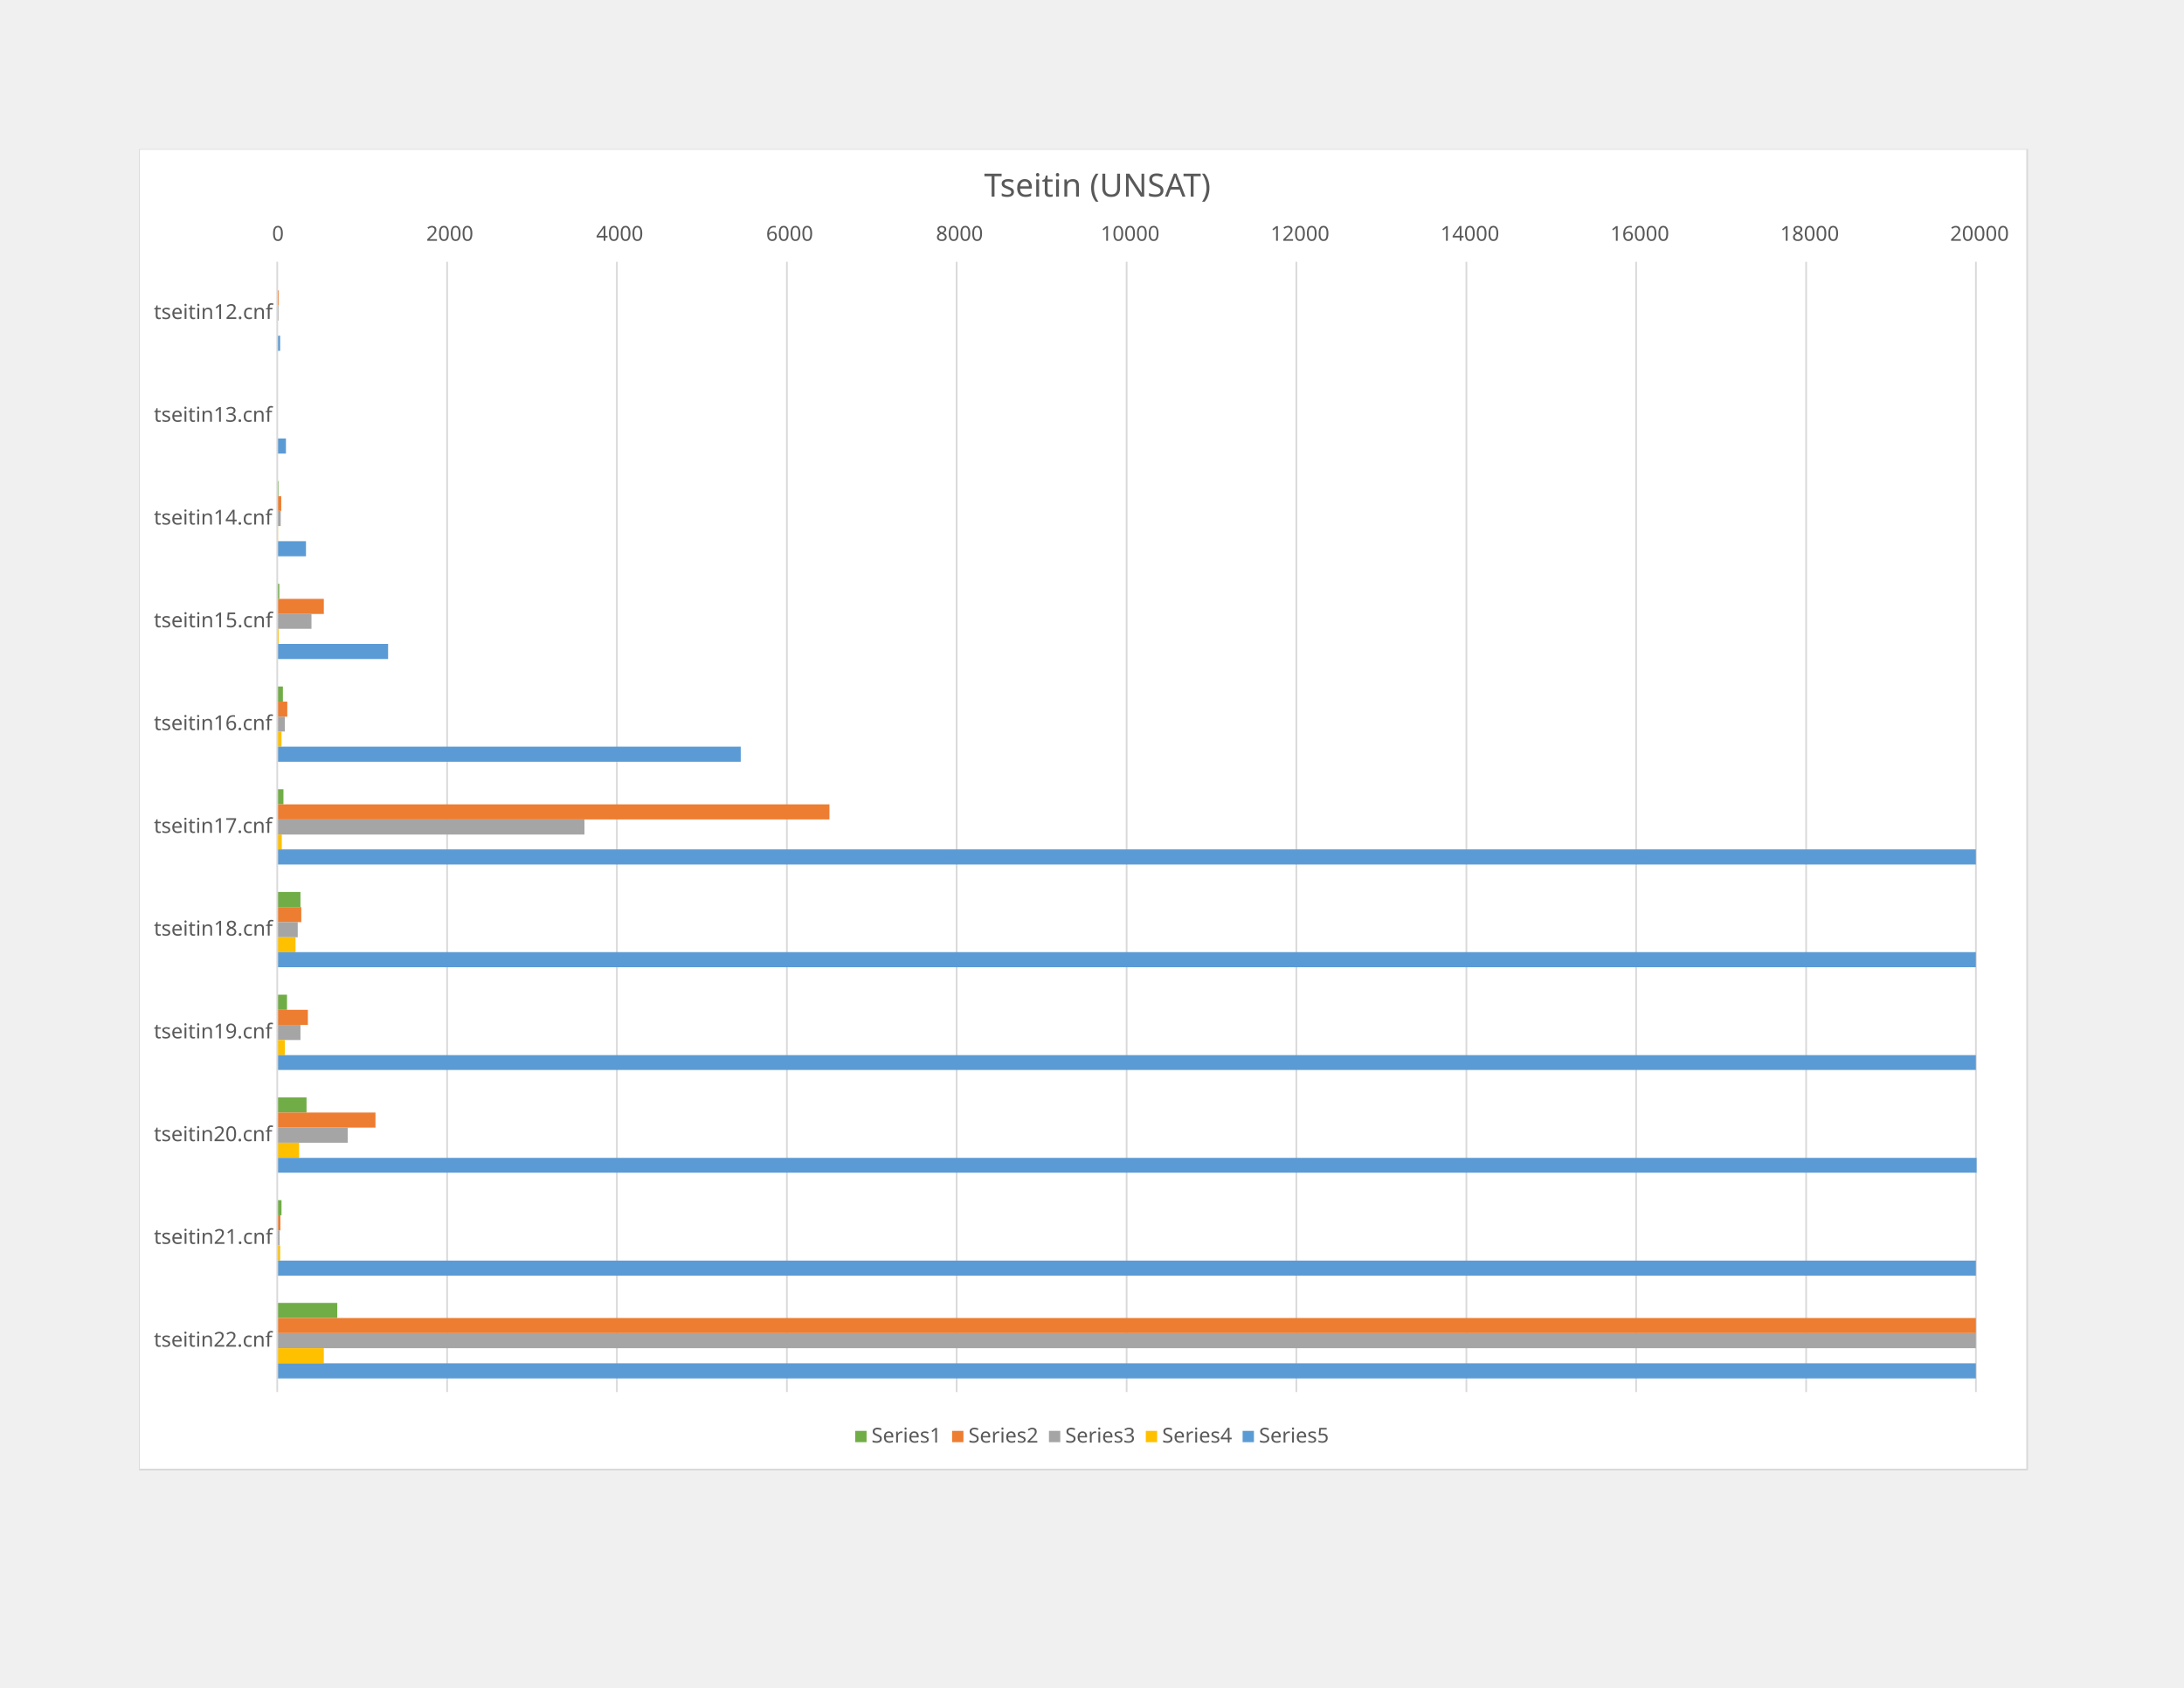
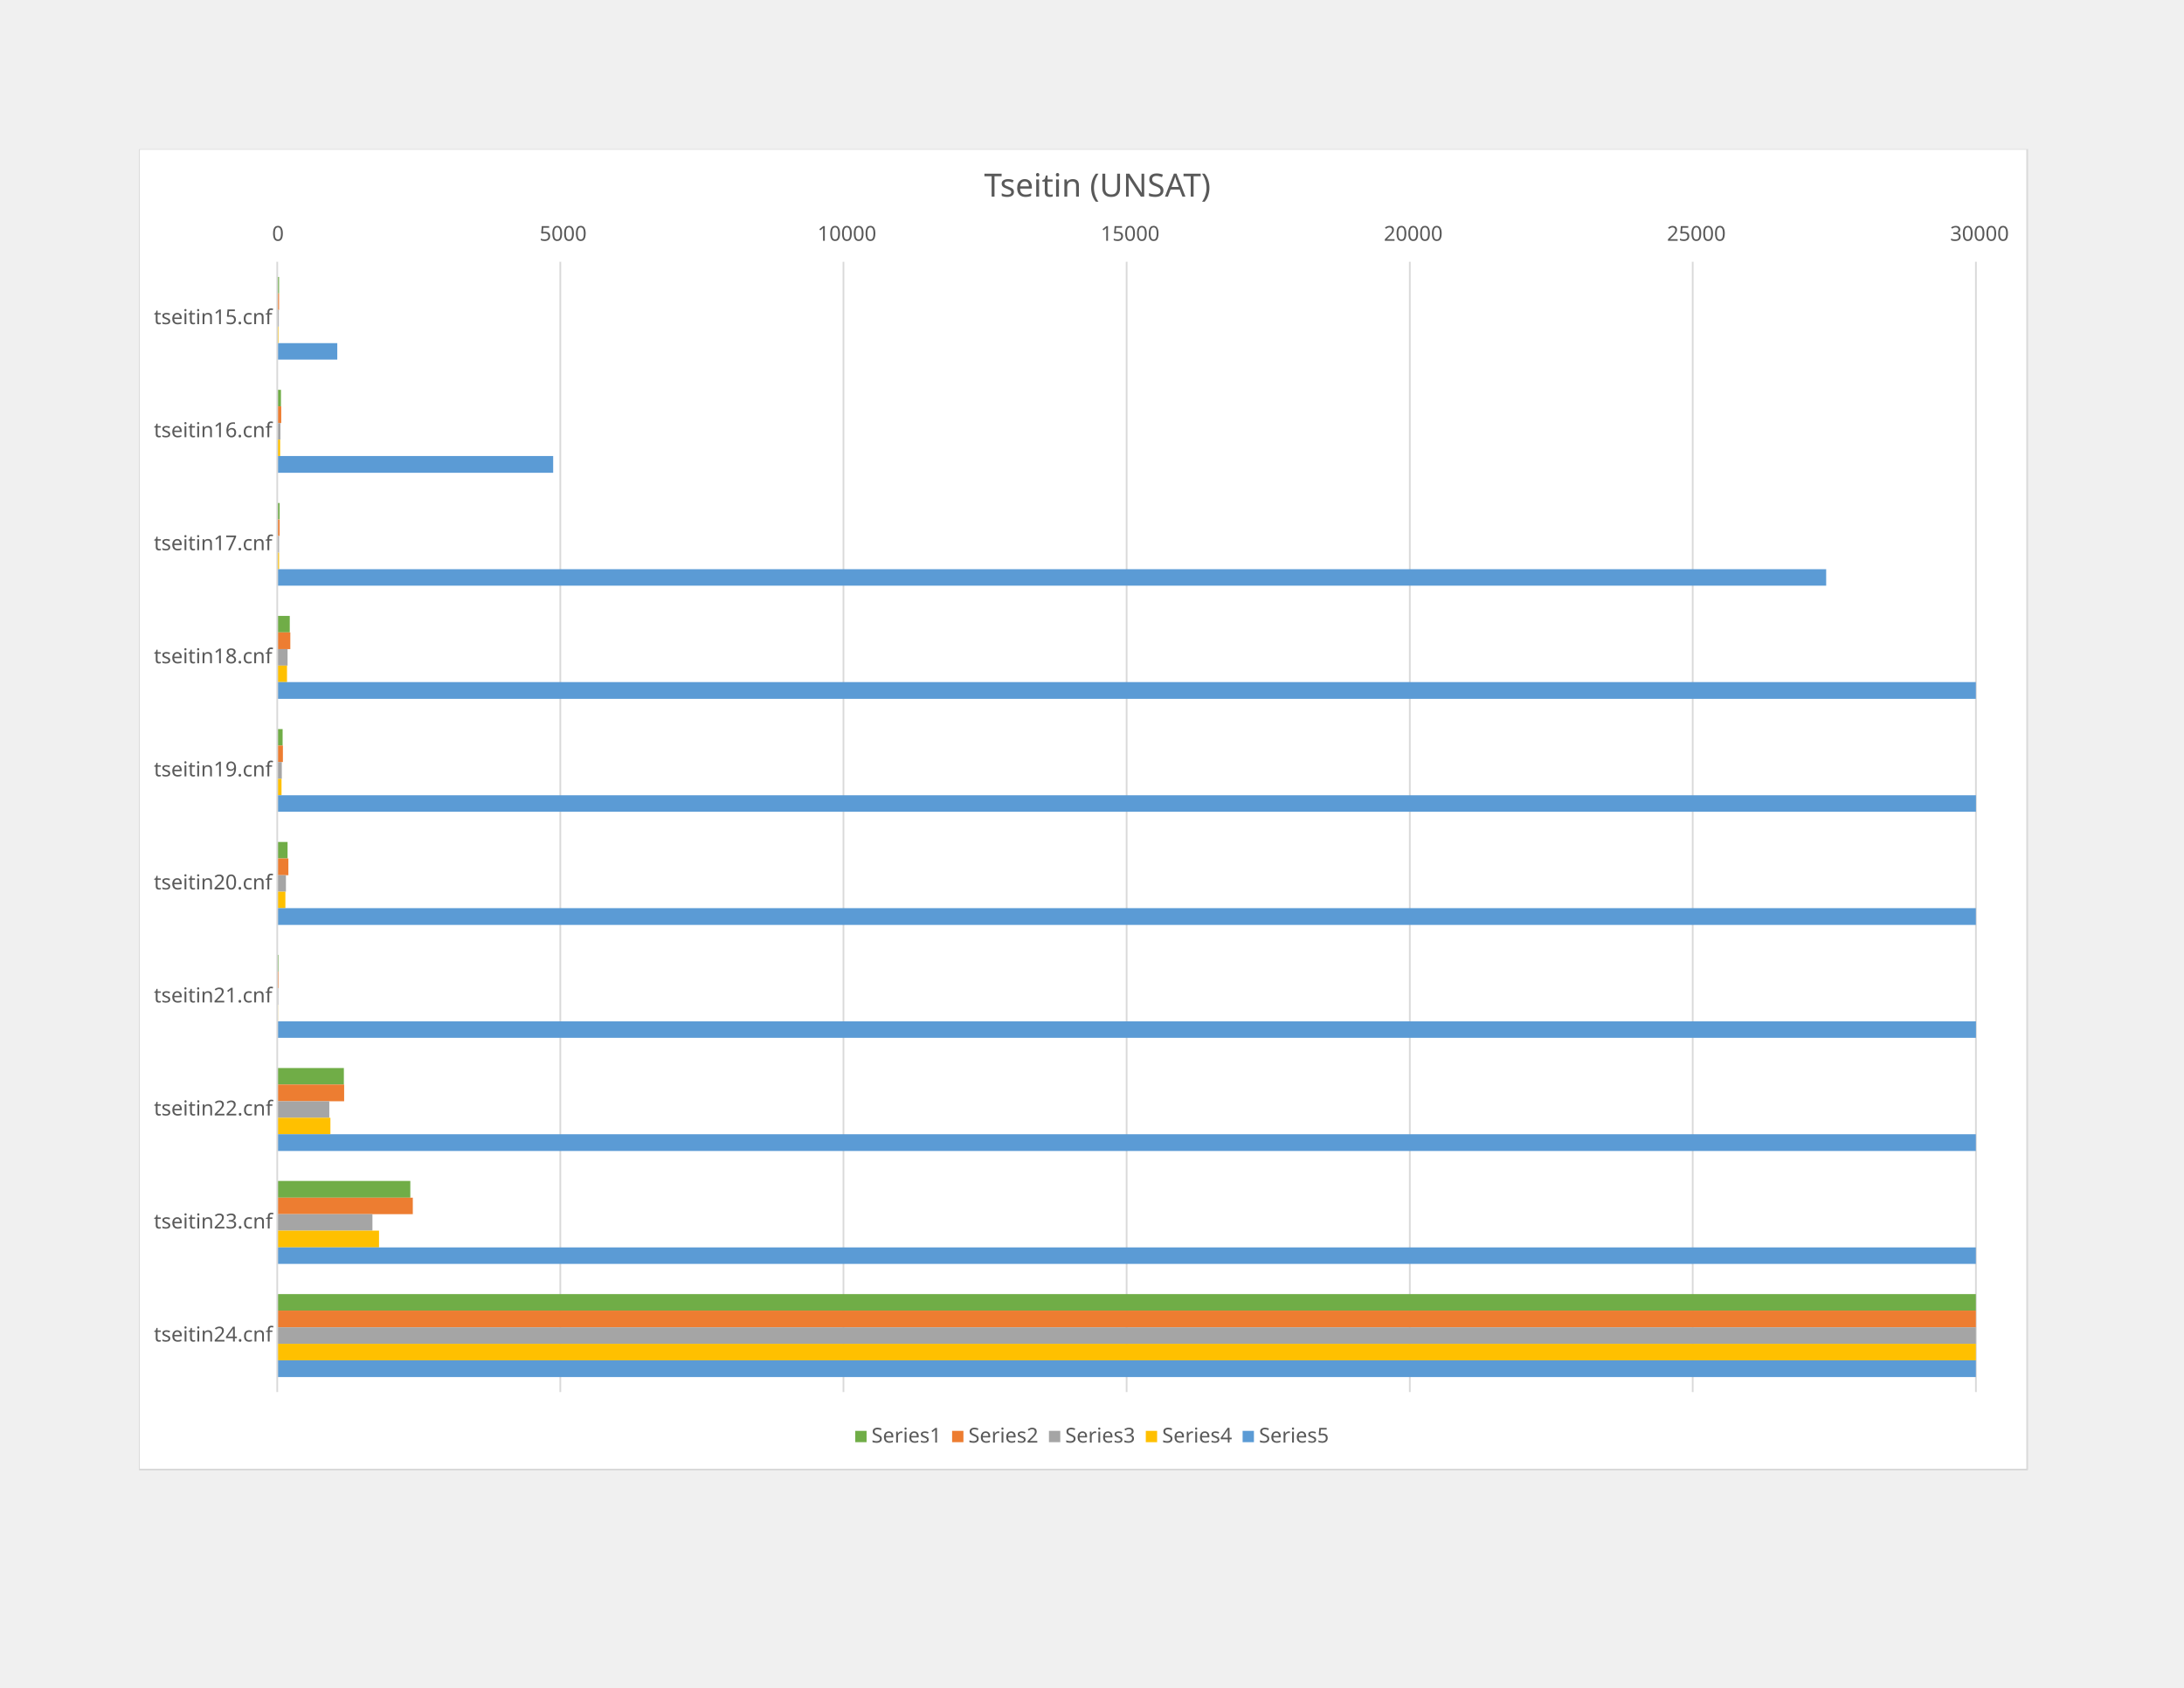
<svg xmlns="http://www.w3.org/2000/svg" version="1.1" width="792" height="612" viewBox="0 0 792 612">
  <defs>
    <clipPath id="clip_1">
      <path transform="matrix(1,0,0,-1,0,612)" d="M50.4 77.04H736.8V558H50.4Z" clip-rule="evenodd" />
    </clipPath>
    <clipPath id="clip_2">
      <path transform="matrix(1,0,0,-1,0,612)" d="M50.4 77.04H736.8V558H50.4Z" clip-rule="evenodd" />
    </clipPath>
    <clipPath id="clip_3">
      <path transform="matrix(1,0,0,-1,0,612)" d="M50.4 79.2H735.12V558H50.4Z" clip-rule="evenodd" />
    </clipPath>
    <clipPath id="clip_4">
      <path transform="matrix(1,0,0,-1,0,612)" d="M50.4 79.2H735.12V558H50.4Z" clip-rule="evenodd" />
    </clipPath>
    <clipPath id="clip_5">
      <path transform="matrix(1,0,0,-1,0,612)" d="M50.4 79.2H735.12V558H50.4Z" clip-rule="evenodd" />
    </clipPath>
    <clipPath id="clip_6">
      <path transform="matrix(1,0,0,-1,0,612)" d="M50.4 79.2H735.12V558H50.4Z" clip-rule="evenodd" />
    </clipPath>
    <clipPath id="clip_7">
      <path transform="matrix(1,0,0,-1,0,612)" d="M50.4 79.2H735.12V558H50.4Z" clip-rule="evenodd" />
    </clipPath>
    <clipPath id="clip_8">
      <path transform="matrix(1,0,0,-1,0,612)" d="M50.4 79.2H735.12V558H50.4Z" clip-rule="evenodd" />
    </clipPath>
    <clipPath id="clip_9">
      <path transform="matrix(1,0,0,-1,0,612)" d="M50.4 79.2H735.12V558H50.4Z" clip-rule="evenodd" />
    </clipPath>
    <clipPath id="clip_10">
      <path transform="matrix(1,0,0,-1,0,612)" d="M50.4 79.2H735.12V558H50.4Z" clip-rule="evenodd" />
    </clipPath>
    <clipPath id="clip_11">
      <path transform="matrix(1,0,0,-1,0,612)" d="M50.4 79.2H735.12V558H50.4Z" clip-rule="evenodd" />
    </clipPath>
    <clipPath id="clip_12">
      <path transform="matrix(1,0,0,-1,0,612)" d="M50.4 79.2H735.12V558H50.4Z" clip-rule="evenodd" />
    </clipPath>
    <clipPath id="clip_13">
      <path transform="matrix(1,0,0,-1,0,612)" d="M50.4 79.2H735.12V558H50.4Z" clip-rule="evenodd" />
    </clipPath>
    <clipPath id="clip_14">
      <path transform="matrix(1,0,0,-1,0,612)" d="M50.4 79.2H735.12V558H50.4Z" clip-rule="evenodd" />
    </clipPath>
    <clipPath id="clip_15">
      <path transform="matrix(1,0,0,-1,0,612)" d="M50.4 79.2H735.12V558H50.4Z" clip-rule="evenodd" />
    </clipPath>
    <clipPath id="clip_16">
      <path transform="matrix(1,0,0,-1,0,612)" d="M50.4 79.2H735.12V558H50.4Z" clip-rule="evenodd" />
    </clipPath>
    <clipPath id="clip_17">
      <path transform="matrix(1,0,0,-1,0,612)" d="M50.4 79.2H735.12V558H50.4Z" clip-rule="evenodd" />
    </clipPath>
    <clipPath id="clip_18">
      <path transform="matrix(1,0,0,-1,0,612)" d="M50.4 79.2H735.12V558H50.4Z" clip-rule="evenodd" />
    </clipPath>
    <clipPath id="clip_19">
      <path transform="matrix(1,0,0,-1,0,612)" d="M50.4 79.2H735.12V558H50.4Z" clip-rule="evenodd" />
    </clipPath>
    <clipPath id="clip_20">
      <path transform="matrix(1,0,0,-1,0,612)" d="M50.4 79.2H735.12V558H50.4Z" clip-rule="evenodd" />
    </clipPath>
    <clipPath id="clip_21">
      <path transform="matrix(1,0,0,-1,0,612)" d="M50.4 79.2H735.12V558H50.4Z" clip-rule="evenodd" />
    </clipPath>
    <clipPath id="clip_22">
      <path transform="matrix(1,0,0,-1,0,612)" d="M50.4 79.2H735.12V558H50.4Z" clip-rule="evenodd" />
    </clipPath>
    <clipPath id="clip_23">
      <path transform="matrix(1,0,0,-1,0,612)" d="M50.4 79.2H735.12V558H50.4Z" clip-rule="evenodd" />
    </clipPath>
    <clipPath id="clip_24">
      <path transform="matrix(1,0,0,-1,0,612)" d="M50.4 79.2H735.12V558H50.4Z" clip-rule="evenodd" />
    </clipPath>
    <clipPath id="clip_25">
      <path transform="matrix(1,0,0,-1,0,612)" d="M50.4 79.2H735.12V558H50.4Z" clip-rule="evenodd" />
    </clipPath>
    <clipPath id="clip_26">
-       <path transform="matrix(1,0,0,-1,0,612)" d="M50.4 79.2H735.12V558H50.4Z" clip-rule="evenodd" />
-     </clipPath>
-     <clipPath id="clip_27">
-       <path transform="matrix(1,0,0,-1,0,612)" d="M50.4 79.2H735.12V558H50.4Z" clip-rule="evenodd" />
-     </clipPath>
-     <clipPath id="clip_28">
-       <path transform="matrix(1,0,0,-1,0,612)" d="M50.4 79.2H735.12V558H50.4Z" clip-rule="evenodd" />
-     </clipPath>
-     <clipPath id="clip_29">
-       <path transform="matrix(1,0,0,-1,0,612)" d="M50.4 79.2H735.12V558H50.4Z" clip-rule="evenodd" />
-     </clipPath>
-     <clipPath id="clip_30">
-       <path transform="matrix(1,0,0,-1,0,612)" d="M50.4 79.2H735.12V558H50.4Z" clip-rule="evenodd" />
-     </clipPath>
-     <clipPath id="clip_31">
      <path transform="matrix(1,0,0,-1,0,612)" d="M50.4 77.04H736.8V558H50.4Z" clip-rule="evenodd" />
    </clipPath>
  </defs>
  <g>
    <g clip-path="url(#clip_1)">
      <path transform="matrix(1,0,0,-1,0,612)" stroke-width=".14" stroke-linecap="butt" stroke-miterlimit="10" stroke-linejoin="miter" fill="none" stroke="#000000" stroke-opacity="0" d="M50.4 79.144H735.13V558.004H50.4Z" />
    </g>
    <g clip-path="url(#clip_2)">
      <path transform="matrix(1,0,0,-1,0,612)" d="M50.4 79.144H735.13V558.004H50.4Z" fill="#ffffff" fill-rule="evenodd" />
    </g>
-     <path transform="matrix(1,0,0,-1,0,612)" stroke-width=".623" stroke-linecap="butt" stroke-linejoin="round" fill="none" stroke="#d9d9d9" d="M162.15 517.09V107.26M223.7 517.09V107.26M285.36 517.09V107.26M346.91 517.09V107.26M408.56 517.09V107.26M470.11 517.09V107.26M531.77 517.09V107.26M593.32 517.09V107.26M654.97 517.09V107.26M716.54 517.09V107.26" />
-     <path transform="matrix(1,0,0,-1,0,612)" d="M100.7 512.08H100.54V506.71H100.7ZM100.7 474.83H100.54V469.36H100.7ZM101 437.58H100.54V432.11H101ZM101.3 400.33H100.54V394.86H101.3ZM102.59 363.08H100.54V357.6H102.59ZM102.79 325.83H100.54V320.35H102.79ZM108.96 288.58H100.54V283.1H108.96ZM104.08 251.33H100.54V245.85H104.08ZM111.16 214.08H100.54V208.6H111.16ZM102.09 176.83H100.54V171.35H102.09ZM122.31 139.58H100.54V134.1H122.31Z" fill="#70ad47" />
-     <path transform="matrix(1,0,0,-1,0,612)" d="M101.1 506.71H100.54V501.23H101.1ZM100.7 469.36H100.54V463.98H100.7ZM101.99 432.11H100.54V426.73H101.99ZM117.43 394.86H100.54V389.38H117.43ZM104.18 357.6H100.54V352.13H104.18ZM300.79 320.35H100.54V314.88H300.79ZM109.26 283.1H100.54V277.63H109.26ZM111.65 245.85H100.54V240.38H111.65ZM136.16 208.6H100.54V203.13H136.16ZM101.69 171.35H100.54V165.87H101.69ZM716.52 134.1H100.54V128.62H716.52Z" fill="#ed7d31" />
-     <path transform="matrix(1,0,0,-1,0,612)" d="M101 501.23H100.54V495.75H101ZM100.54 463.98H100.64V458.5H100.54ZM101.79 426.73H100.54V421.25H101.79ZM112.95 389.38H100.54V384H112.95ZM103.29 352.13H100.54V346.75H103.29ZM211.95 314.88H100.54V309.4H211.95ZM107.97 277.63H100.54V272.15H107.97ZM108.96 240.38H100.54V234.9H108.96ZM126.1 203.13H100.54V197.65H126.1ZM101.4 165.87H100.54V160.4H101.4ZM716.52 128.62H100.54V123.15H716.52Z" fill="#a5a5a5" />
-     <path transform="matrix(1,0,0,-1,0,612)" d="M100.54 495.75H100.64V490.27H100.54ZM100.54 458.5H100.64V453.02H100.54ZM100.8 421.25H100.54V415.77H100.8ZM101.1 384H100.54V378.52H101.1ZM102.09 346.75H100.54V341.27H102.09ZM102.19 309.4H100.54V304.02H102.19ZM107.17 272.15H100.54V266.77H107.17ZM103.29 234.9H100.54V229.42H103.29ZM108.47 197.65H100.54V192.17H108.47ZM101.59 160.4H100.54V154.92H101.59ZM117.43 123.15H100.54V117.67H117.43Z" fill="#ffc000" />
-     <path transform="matrix(1,0,0,-1,0,612)" d="M101.59 490.27H100.54V484.79H101.59ZM103.69 453.02H100.54V447.54H103.69ZM110.96 415.77H100.54V410.29H110.96ZM140.74 378.52H100.54V373.04H140.74ZM268.62 341.27H100.54V335.79H268.62ZM716.52 304.02H100.54V298.54H716.52ZM716.52 266.77H100.54V261.29H716.52ZM716.52 229.42H100.54V224.04H716.52ZM716.79 192.17H100.54V186.79H716.79ZM716.52 154.92H100.54V149.44H716.52ZM716.52 117.67H100.54V112.19H716.52Z" fill="#5b9bd5" />
+     <path transform="matrix(1,0,0,-1,0,612)" stroke-width=".623" stroke-linecap="butt" stroke-linejoin="round" fill="none" stroke="#d9d9d9" d="M203.19 517.09V107.26M305.87 517.09V107.26M408.56 517.09V107.26M511.25 517.09V107.26M613.84 517.09V107.26M716.54 517.09V107.26" />
+     <path transform="matrix(1,0,0,-1,0,612)" d="M101.2 511.59H100.54V505.61H101.2ZM101.89 470.65H100.54V464.67H101.89ZM101.4 429.62H100.54V423.64H101.4ZM105.08 388.68H100.54V382.7H105.08ZM102.49 347.64H100.54V341.67H102.49ZM104.28 306.71H100.54V300.73H104.28ZM101 265.77H100.54V259.7H101ZM124.7 224.74H100.54V218.76H124.7ZM148.8 183.8H100.54V177.73H148.8ZM716.52 142.77H100.54V136.79H716.52Z" fill="#70ad47" />
+     <path transform="matrix(1,0,0,-1,0,612)" d="M101.2 505.61H100.54V499.63H101.2ZM101.99 464.67H100.54V458.6H101.99ZM101.4 423.64H100.54V417.66H101.4ZM105.28 382.7H100.54V376.63H105.28ZM102.59 341.67H100.54V335.69H102.59ZM104.58 300.73H100.54V294.66H104.58ZM101 259.7H100.54V253.72H101ZM124.8 218.76H100.54V212.69H124.8ZM149.7 177.73H100.54V171.75H149.7ZM716.52 136.79H100.54V130.72H716.52Z" fill="#ed7d31" />
+     <path transform="matrix(1,0,0,-1,0,612)" d="M101.1 499.63H100.54V493.56H101.1ZM101.69 458.6H100.54V452.62H101.69ZM101.2 417.66H100.54V411.59H101.2ZM104.28 376.63H100.54V370.65H104.28ZM102.19 335.69H100.54V329.62H102.19ZM103.69 294.66H100.54V288.68H103.69ZM100.9 253.72H100.54V247.65H100.9ZM119.42 212.69H100.54V206.71H119.42ZM135.06 171.75H100.54V165.78H135.06ZM716.52 130.72H100.54V124.74H716.52Z" fill="#a5a5a5" />
+     <path transform="matrix(1,0,0,-1,0,612)" d="M101 493.56H100.54V487.58H101ZM101.59 452.62H100.54V446.65H101.59ZM101.2 411.59H100.54V405.61H101.2ZM104.08 370.65H100.54V364.68H104.08ZM102.09 329.62H100.54V323.64H102.09ZM103.49 288.68H100.54V282.71H103.49ZM100.8 247.65H100.54V241.67H100.8ZM119.82 206.71H100.54V200.73H119.82ZM137.45 165.78H100.54V159.7H137.45ZM716.52 124.74H100.54V118.76H716.52Z" fill="#ffc000" />
+     <path transform="matrix(1,0,0,-1,0,612)" d="M122.31 487.58H100.54V481.61H122.31ZM200.6 446.65H100.54V440.57H200.6ZM662.24 405.61H100.54V399.64H662.24ZM716.52 364.68H100.54V358.6H716.52ZM716.56 323.64H100.54V317.67H716.56ZM716.52 282.71H100.54V276.63H716.52ZM716.56 241.67H100.54V235.69H716.56ZM716.52 200.73H100.54V194.66H716.52ZM716.52 159.7H100.54V153.72H716.52ZM716.52 118.76H100.54V112.69H716.52Z" fill="#5b9bd5" />
    <path transform="matrix(1,0,0,-1,0,612)" stroke-width=".623" stroke-linecap="butt" stroke-linejoin="round" fill="none" stroke="#d9d9d9" d="M100.54 517.09V107.26" />
    <g clip-path="url(#clip_3)">
      <text fill="#595959" xml:space="preserve" transform="matrix(1 0 -0 1 0 612)" font-size="7.464" font-family="Calibri">
        <tspan y="-524.69" x="98.664">0</tspan>
      </text>
    </g>
    <g clip-path="url(#clip_4)">
      <text fill="#595959" xml:space="preserve" transform="matrix(1 0 -0 1 0 612)" font-size="7.464" font-family="Calibri">
-         <tspan y="-524.69" x="154.58 158.372 162.164 165.956">2000</tspan>
+         <tspan y="-524.69" x="195.67 199.438 203.206 206.974">5000</tspan>
      </text>
    </g>
    <g clip-path="url(#clip_5)">
      <text fill="#595959" xml:space="preserve" transform="matrix(1 0 -0 1 0 612)" font-size="7.464" font-family="Calibri">
-         <tspan y="-524.69" x="216.19 219.982 223.774 227.566">4000</tspan>
+         <tspan y="-524.69" x="296.45 300.242 304.034 307.826 311.618">10000</tspan>
      </text>
    </g>
    <g clip-path="url(#clip_6)">
      <text fill="#595959" xml:space="preserve" transform="matrix(1 0 -0 1 0 612)" font-size="7.464" font-family="Calibri">
-         <tspan y="-524.69" x="277.8 281.592 285.384 289.176">6000</tspan>
+         <tspan y="-524.69" x="399.14 402.908 406.676 410.444 414.212">15000</tspan>
      </text>
    </g>
    <g clip-path="url(#clip_7)">
      <text fill="#595959" xml:space="preserve" transform="matrix(1 0 -0 1 0 612)" font-size="7.464" font-family="Calibri">
-         <tspan y="-524.69" x="339.41 343.202 346.994 350.786">8000</tspan>
+         <tspan y="-524.69" x="501.82 505.612 509.404 513.196 516.988">20000</tspan>
      </text>
    </g>
    <g clip-path="url(#clip_8)">
      <text fill="#595959" xml:space="preserve" transform="matrix(1 0 -0 1 0 612)" font-size="7.464" font-family="Calibri">
-         <tspan y="-524.69" x="399.14 402.908 406.676 410.444 414.212">10000</tspan>
+         <tspan y="-524.69" x="604.49 608.282 612.074 615.866 619.658">25000</tspan>
      </text>
    </g>
    <g clip-path="url(#clip_9)">
      <text fill="#595959" xml:space="preserve" transform="matrix(1 0 -0 1 0 612)" font-size="7.464" font-family="Calibri">
-         <tspan y="-524.69" x="460.75 464.518 468.286 472.054 475.822">12000</tspan>
+         <tspan y="-524.69" x="707.18 710.972 714.764 718.556 722.348">30000</tspan>
      </text>
    </g>
    <g clip-path="url(#clip_10)">
      <text fill="#595959" xml:space="preserve" transform="matrix(1 0 -0 1 0 612)" font-size="7.464" font-family="Calibri">
-         <tspan y="-524.69" x="522.36 526.128 529.896 533.664 537.432">14000</tspan>
+         <tspan y="-494.47" x="55.8 58.3 61.219 64.988 66.705 69.205 70.892 74.871 78.655 82.439 84.342 87.44 91.418">tseitin15.cnf</tspan>
      </text>
    </g>
    <g clip-path="url(#clip_11)">
      <text fill="#595959" xml:space="preserve" transform="matrix(1 0 -0 1 0 612)" font-size="7.464" font-family="Calibri">
-         <tspan y="-524.69" x="583.97 587.738 591.506 595.274 599.042">16000</tspan>
+         <tspan y="-453.48" x="55.8 58.3 61.219 64.988 66.705 69.205 70.892 74.871 78.655 82.439 84.342 87.44 91.418">tseitin16.cnf</tspan>
      </text>
    </g>
    <g clip-path="url(#clip_12)">
      <text fill="#595959" xml:space="preserve" transform="matrix(1 0 -0 1 0 612)" font-size="7.464" font-family="Calibri">
-         <tspan y="-524.69" x="645.58 649.372 653.164 656.956 660.748">18000</tspan>
+         <tspan y="-412.49" x="55.8 58.3 61.219 64.988 66.705 69.205 70.892 74.871 78.655 82.439 84.342 87.44 91.418">tseitin17.cnf</tspan>
      </text>
    </g>
    <g clip-path="url(#clip_13)">
      <text fill="#595959" xml:space="preserve" transform="matrix(1 0 -0 1 0 612)" font-size="7.464" font-family="Calibri">
-         <tspan y="-524.69" x="707.18 710.972 714.764 718.556 722.348">20000</tspan>
+         <tspan y="-371.5" x="55.8 58.3 61.219 64.988 66.705 69.205 70.892 74.871 78.655 82.439 84.342 87.44 91.418">tseitin18.cnf</tspan>
      </text>
    </g>
    <g clip-path="url(#clip_14)">
-       <text fill="#595959" xml:space="preserve" transform="matrix(1 0 -0 1 0 612)" font-size="7.488" font-family="Calibri">
-         <tspan y="-496.34" x="55.8 58.308 61.199 64.98 66.703 69.181 70.903 74.864 78.661 82.457 84.344 87.437 91.413">tseitin12.cnf</tspan>
+       <text fill="#595959" xml:space="preserve" transform="matrix(1 0 -0 1 0 612)" font-size="7.464" font-family="Calibri">
+         <tspan y="-330.5" x="55.8 58.3 61.219 64.988 66.705 69.205 70.892 74.871 78.655 82.439 84.342 87.44 91.418">tseitin19.cnf</tspan>
      </text>
    </g>
    <g clip-path="url(#clip_15)">
      <text fill="#595959" xml:space="preserve" transform="matrix(1 0 -0 1 0 612)" font-size="7.464" font-family="Calibri">
-         <tspan y="-459.07" x="55.8 58.3 61.219 64.988 66.705 69.205 70.892 74.871 78.655 82.439 84.342 87.44 91.418">tseitin13.cnf</tspan>
+         <tspan y="-289.51" x="55.8 58.3 61.219 64.988 66.705 69.205 70.892 74.871 78.655 82.439 84.342 87.44 91.418">tseitin20.cnf</tspan>
      </text>
    </g>
    <g clip-path="url(#clip_16)">
      <text fill="#595959" xml:space="preserve" transform="matrix(1 0 -0 1 0 612)" font-size="7.464" font-family="Calibri">
-         <tspan y="-421.8" x="55.8 58.3 61.219 64.988 66.705 69.205 70.892 74.871 78.655 82.439 84.342 87.44 91.418">tseitin14.cnf</tspan>
+         <tspan y="-248.52" x="55.8 58.3 61.219 64.988 66.705 69.205 70.892 74.871 78.655 82.439 84.342 87.44 91.418">tseitin21.cnf</tspan>
      </text>
    </g>
    <g clip-path="url(#clip_17)">
      <text fill="#595959" xml:space="preserve" transform="matrix(1 0 -0 1 0 612)" font-size="7.488" font-family="Calibri">
-         <tspan y="-384.55" x="55.8 58.308 61.199 64.98 66.703 69.181 70.903 74.864 78.661 82.457 84.344 87.437 91.413">tseitin15.cnf</tspan>
+         <tspan y="-207.55" x="55.8 58.308 61.199 64.98 66.703 69.181 70.903 74.864 78.661 82.457 84.344 87.437 91.413">tseitin22.cnf</tspan>
      </text>
    </g>
    <g clip-path="url(#clip_18)">
-       <text fill="#595959" xml:space="preserve" transform="matrix(1 0 -0 1 0 612)" font-size="7.464" font-family="Calibri">
-         <tspan y="-347.28" x="55.8 58.3 61.219 64.988 66.705 69.205 70.892 74.871 78.655 82.439 84.342 87.44 91.418">tseitin16.cnf</tspan>
+       <text fill="#595959" xml:space="preserve" transform="matrix(1 0 -0 1 0 612)" font-size="7.488" font-family="Calibri">
+         <tspan y="-166.56" x="55.8 58.308 61.199 64.98 66.703 69.181 70.903 74.864 78.661 82.457 84.344 87.437 91.413">tseitin23.cnf</tspan>
      </text>
    </g>
    <g clip-path="url(#clip_19)">
-       <text fill="#595959" xml:space="preserve" transform="matrix(1 0 -0 1 0 612)" font-size="7.464" font-family="Calibri">
-         <tspan y="-310.01" x="55.8 58.3 61.219 64.988 66.705 69.205 70.892 74.871 78.655 82.439 84.342 87.44 91.418">tseitin17.cnf</tspan>
+       <text fill="#595959" xml:space="preserve" transform="matrix(1 0 -0 1 0 612)" font-size="7.488" font-family="Calibri">
+         <tspan y="-125.57" x="55.8 58.308 61.199 64.98 66.703 69.181 70.903 74.864 78.661 82.457 84.344 87.437 91.413">tseitin24.cnf</tspan>
      </text>
    </g>
    <g clip-path="url(#clip_20)">
-       <text fill="#595959" xml:space="preserve" transform="matrix(1 0 -0 1 0 612)" font-size="7.488" font-family="Calibri">
-         <tspan y="-272.76" x="55.8 58.308 61.199 64.98 66.703 69.181 70.903 74.864 78.661 82.457 84.344 87.437 91.413">tseitin18.cnf</tspan>
-       </text>
-     </g>
-     <g clip-path="url(#clip_21)">
-       <text fill="#595959" xml:space="preserve" transform="matrix(1 0 -0 1 0 612)" font-size="7.464" font-family="Calibri">
-         <tspan y="-235.49" x="55.8 58.3 61.219 64.988 66.705 69.205 70.892 74.871 78.655 82.439 84.342 87.44 91.418">tseitin19.cnf</tspan>
-       </text>
-     </g>
-     <g clip-path="url(#clip_22)">
-       <text fill="#595959" xml:space="preserve" transform="matrix(1 0 -0 1 0 612)" font-size="7.464" font-family="Calibri">
-         <tspan y="-198.22" x="55.8 58.3 61.219 64.988 66.705 69.205 70.892 74.871 78.655 82.439 84.342 87.44 91.418">tseitin20.cnf</tspan>
-       </text>
-     </g>
-     <g clip-path="url(#clip_23)">
-       <text fill="#595959" xml:space="preserve" transform="matrix(1 0 -0 1 0 612)" font-size="7.488" font-family="Calibri">
-         <tspan y="-160.97" x="55.8 58.308 61.199 64.98 66.703 69.181 70.903 74.864 78.661 82.457 84.344 87.437 91.413">tseitin21.cnf</tspan>
-       </text>
-     </g>
-     <g clip-path="url(#clip_24)">
-       <text fill="#595959" xml:space="preserve" transform="matrix(1 0 -0 1 0 612)" font-size="7.464" font-family="Calibri">
-         <tspan y="-123.7" x="55.8 58.3 61.219 64.988 66.705 69.205 70.892 74.871 78.655 82.439 84.342 87.44 91.418">tseitin22.cnf</tspan>
-       </text>
-     </g>
-     <g clip-path="url(#clip_25)">
      <text fill="#595959" xml:space="preserve" transform="matrix(1 0 -0 1 0 612)" font-size="11.64" font-family="Calibri">
        <tspan y="-540.7" x="356.88 361.652 366.204 372 374.678 378.577 381.254 387.365 389.926 393.406 400.879 408.399 413.741 419.585 425.253">Tseitin (UNSAT)</tspan>
      </text>
    </g>
    <path transform="matrix(1,0,0,-1,0,612)" d="M310.15 89.075H314.253V93.178H310.15Z" fill="#70ad47" fill-rule="evenodd" />
+     <g clip-path="url(#clip_21)">
+       <text fill="#595959" xml:space="preserve" transform="matrix(1 0 -0 1 0 612)" font-size="7.464" font-family="Calibri">
+         <tspan y="-88.92" x="316.03 319.456 323.225 325.83 327.525 331.309 334.227">Series1</tspan>
+       </text>
+     </g>
+     <path transform="matrix(1,0,0,-1,0,612)" d="M345.27 89.075H349.373V93.178H345.27Z" fill="#ed7d31" fill-rule="evenodd" />
+     <g clip-path="url(#clip_22)">
+       <text fill="#595959" xml:space="preserve" transform="matrix(1 0 -0 1 0 612)" font-size="7.464" font-family="Calibri">
+         <tspan y="-88.92" x="351.17 354.551 358.335 360.94 362.605 366.389 369.27">Series2</tspan>
+       </text>
+     </g>
+     <path transform="matrix(1,0,0,-1,0,612)" d="M380.39 89.075H384.493V93.178H380.39Z" fill="#a5a5a5" fill-rule="evenodd" />
+     <g clip-path="url(#clip_23)">
+       <text fill="#595959" xml:space="preserve" transform="matrix(1 0 -0 1 0 612)" font-size="7.464" font-family="Calibri">
+         <tspan y="-88.92" x="386.28 389.661 393.445 396.05 397.745 401.529 404.447">Series3</tspan>
+       </text>
+     </g>
+     <path transform="matrix(1,0,0,-1,0,612)" d="M415.51 89.075H419.613V93.178H415.51Z" fill="#ffc000" fill-rule="evenodd" />
+     <g clip-path="url(#clip_24)">
+       <text fill="#595959" xml:space="preserve" transform="matrix(1 0 -0 1 0 612)" font-size="7.464" font-family="Calibri">
+         <tspan y="-88.92" x="421.42 424.801 428.585 431.19 432.855 436.639 439.52">Series4</tspan>
+       </text>
+     </g>
+     <path transform="matrix(1,0,0,-1,0,612)" d="M450.62 89.075H454.723V93.178H450.62Z" fill="#5b9bd5" fill-rule="evenodd" />
+     <g clip-path="url(#clip_25)">
+       <text fill="#595959" xml:space="preserve" transform="matrix(1 0 -0 1 0 612)" font-size="7.464" font-family="Calibri">
+         <tspan y="-88.92" x="456.53 459.911 463.695 466.3 467.995 471.779 474.697">Series5</tspan>
+       </text>
+     </g>
    <g clip-path="url(#clip_26)">
-       <text fill="#595959" xml:space="preserve" transform="matrix(1 0 -0 1 0 612)" font-size="7.464" font-family="Calibri">
-         <tspan y="-88.92" x="316.03 319.456 323.225 325.83 327.525 331.309 334.227">Series1</tspan>
-       </text>
-     </g>
-     <path transform="matrix(1,0,0,-1,0,612)" d="M345.27 89.075H349.373V93.178H345.27Z" fill="#ed7d31" fill-rule="evenodd" />
-     <g clip-path="url(#clip_27)">
-       <text fill="#595959" xml:space="preserve" transform="matrix(1 0 -0 1 0 612)" font-size="7.464" font-family="Calibri">
-         <tspan y="-88.92" x="351.17 354.551 358.335 360.94 362.605 366.389 369.27">Series2</tspan>
-       </text>
-     </g>
-     <path transform="matrix(1,0,0,-1,0,612)" d="M380.39 89.075H384.493V93.178H380.39Z" fill="#a5a5a5" fill-rule="evenodd" />
-     <g clip-path="url(#clip_28)">
-       <text fill="#595959" xml:space="preserve" transform="matrix(1 0 -0 1 0 612)" font-size="7.464" font-family="Calibri">
-         <tspan y="-88.92" x="386.28 389.661 393.445 396.05 397.745 401.529 404.447">Series3</tspan>
-       </text>
-     </g>
-     <path transform="matrix(1,0,0,-1,0,612)" d="M415.51 89.075H419.613V93.178H415.51Z" fill="#ffc000" fill-rule="evenodd" />
-     <g clip-path="url(#clip_29)">
-       <text fill="#595959" xml:space="preserve" transform="matrix(1 0 -0 1 0 612)" font-size="7.464" font-family="Calibri">
-         <tspan y="-88.92" x="421.42 424.801 428.585 431.19 432.855 436.639 439.52">Series4</tspan>
-       </text>
-     </g>
-     <path transform="matrix(1,0,0,-1,0,612)" d="M450.62 89.075H454.723V93.178H450.62Z" fill="#5b9bd5" fill-rule="evenodd" />
-     <g clip-path="url(#clip_30)">
-       <text fill="#595959" xml:space="preserve" transform="matrix(1 0 -0 1 0 612)" font-size="7.464" font-family="Calibri">
-         <tspan y="-88.92" x="456.53 459.911 463.695 466.3 467.995 471.779 474.697">Series5</tspan>
-       </text>
-     </g>
-     <g clip-path="url(#clip_31)">
      <path transform="matrix(1,0,0,-1,0,612)" stroke-width=".623" stroke-linecap="butt" stroke-linejoin="round" fill="none" stroke="#d9d9d9" d="M50.4 79.144H735.13V558.004H50.4Z" />
    </g>
  </g>
</svg>
